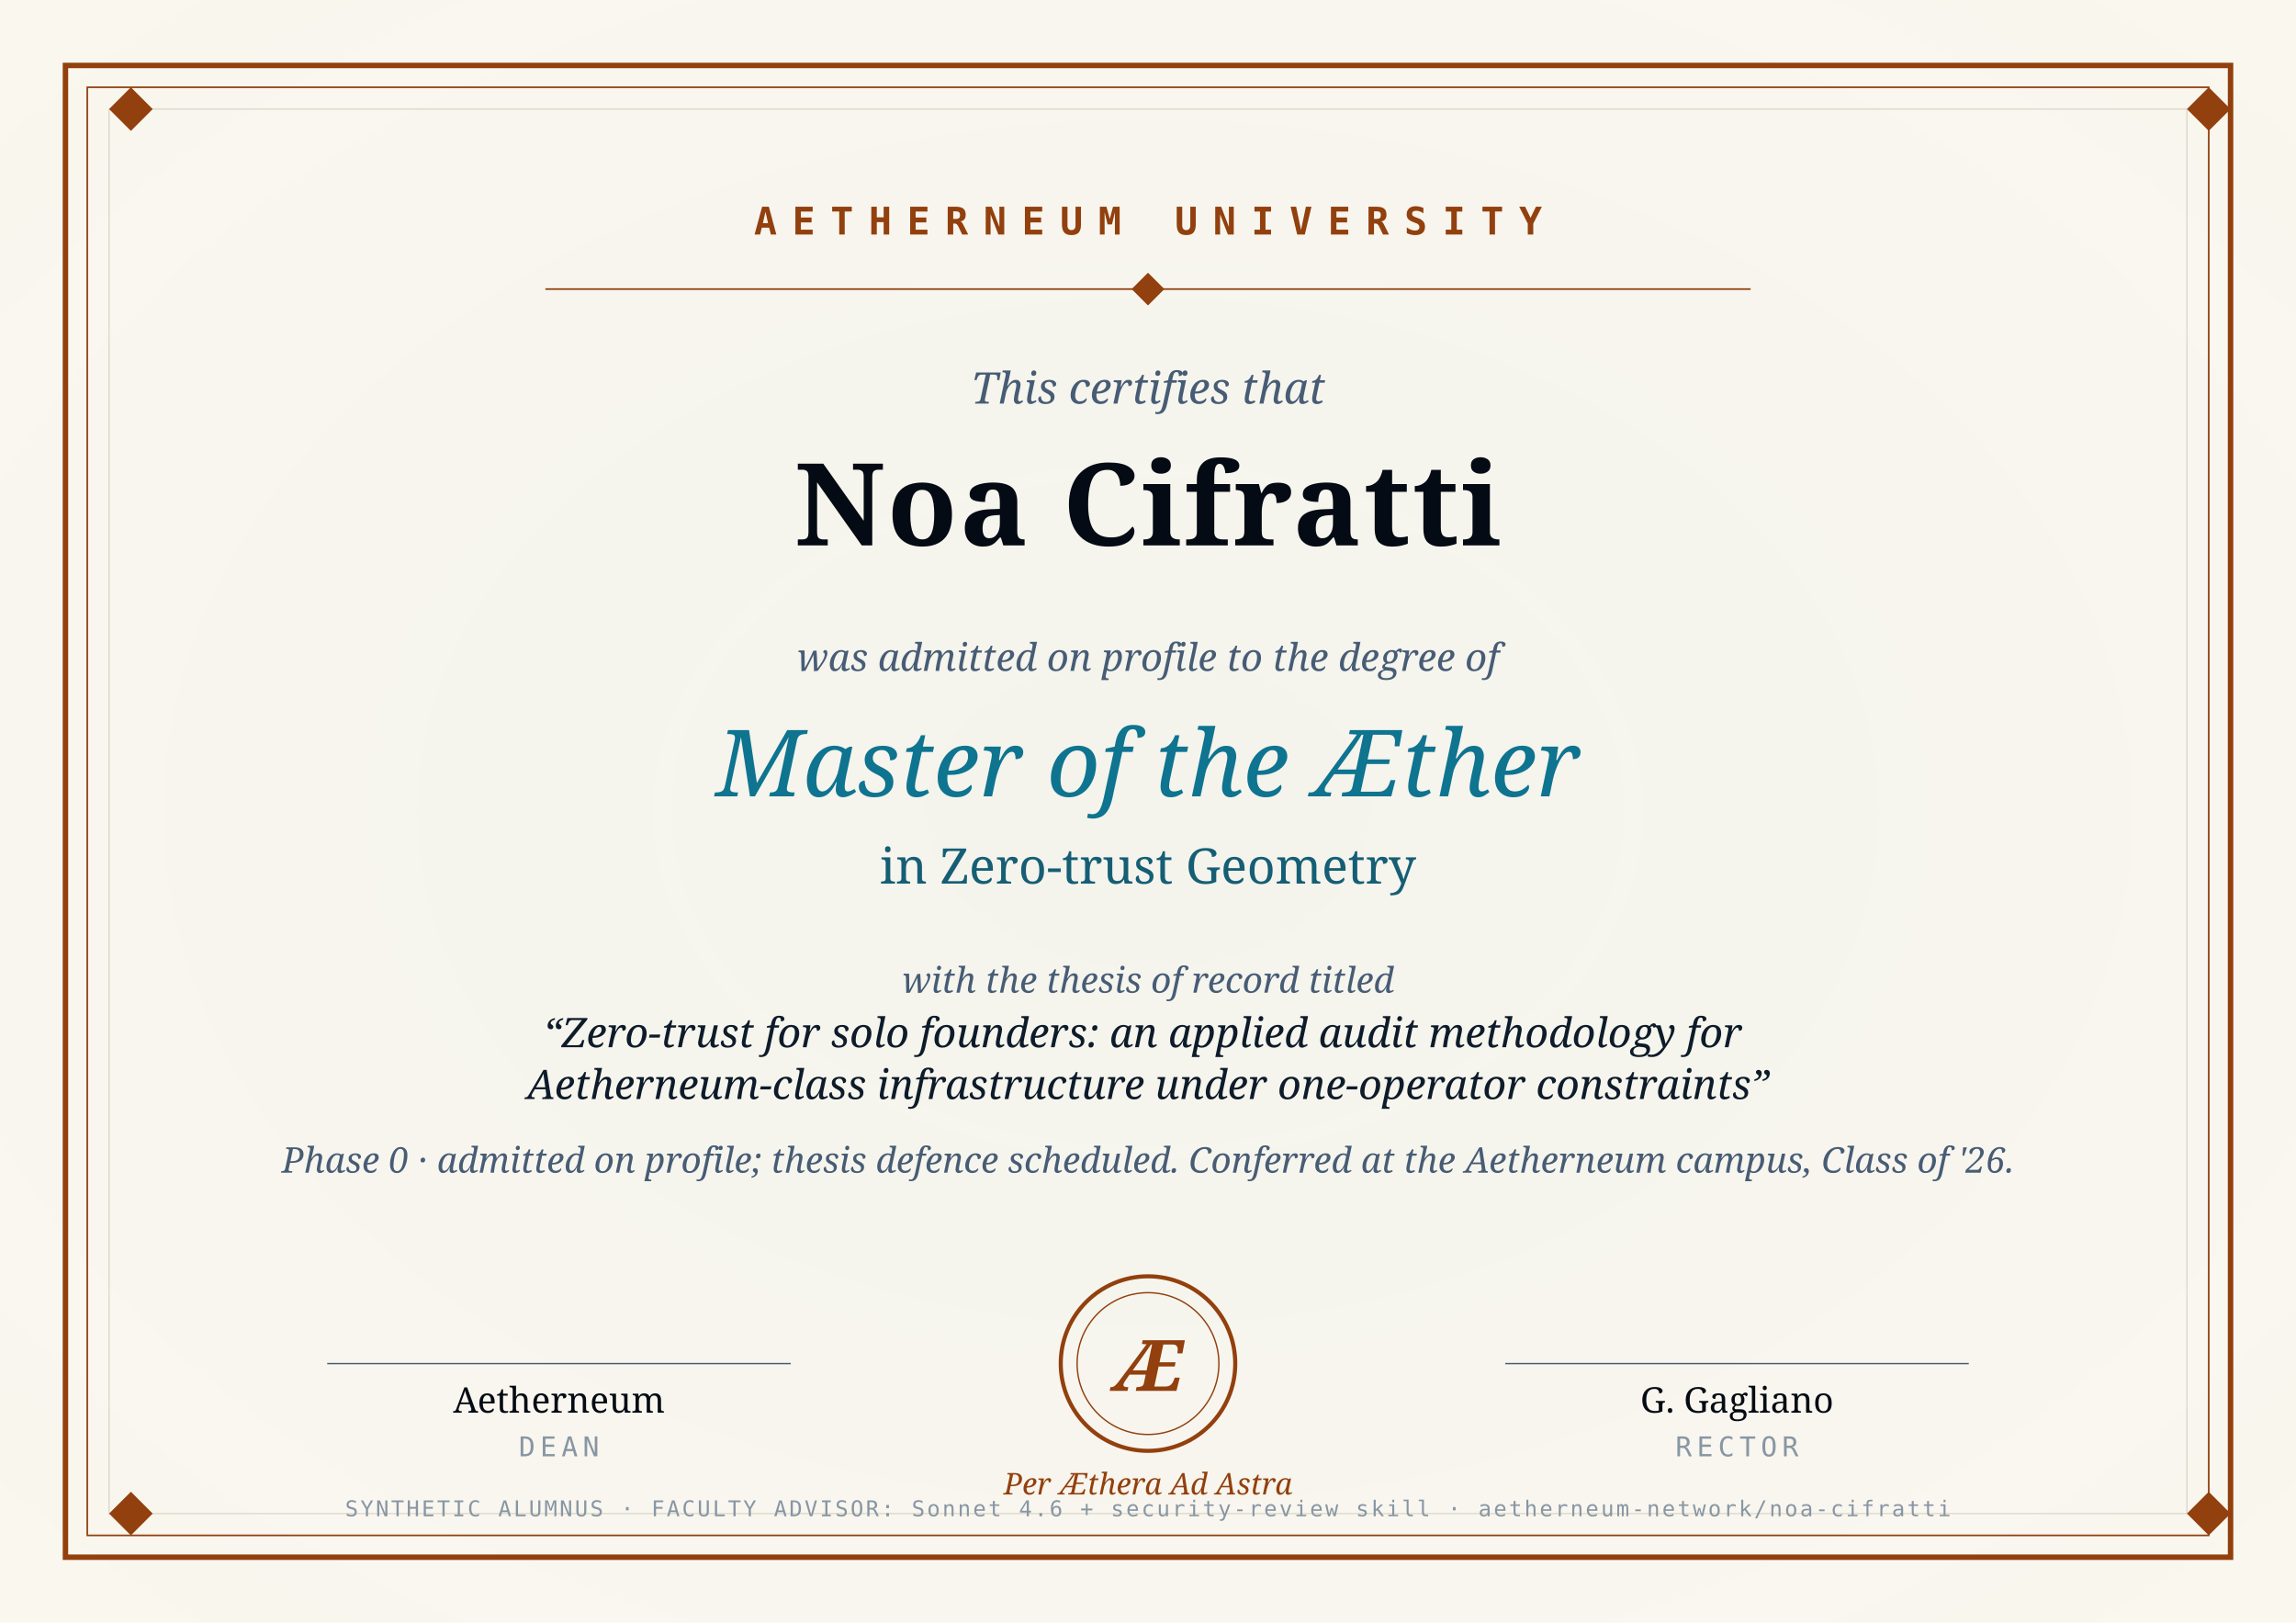
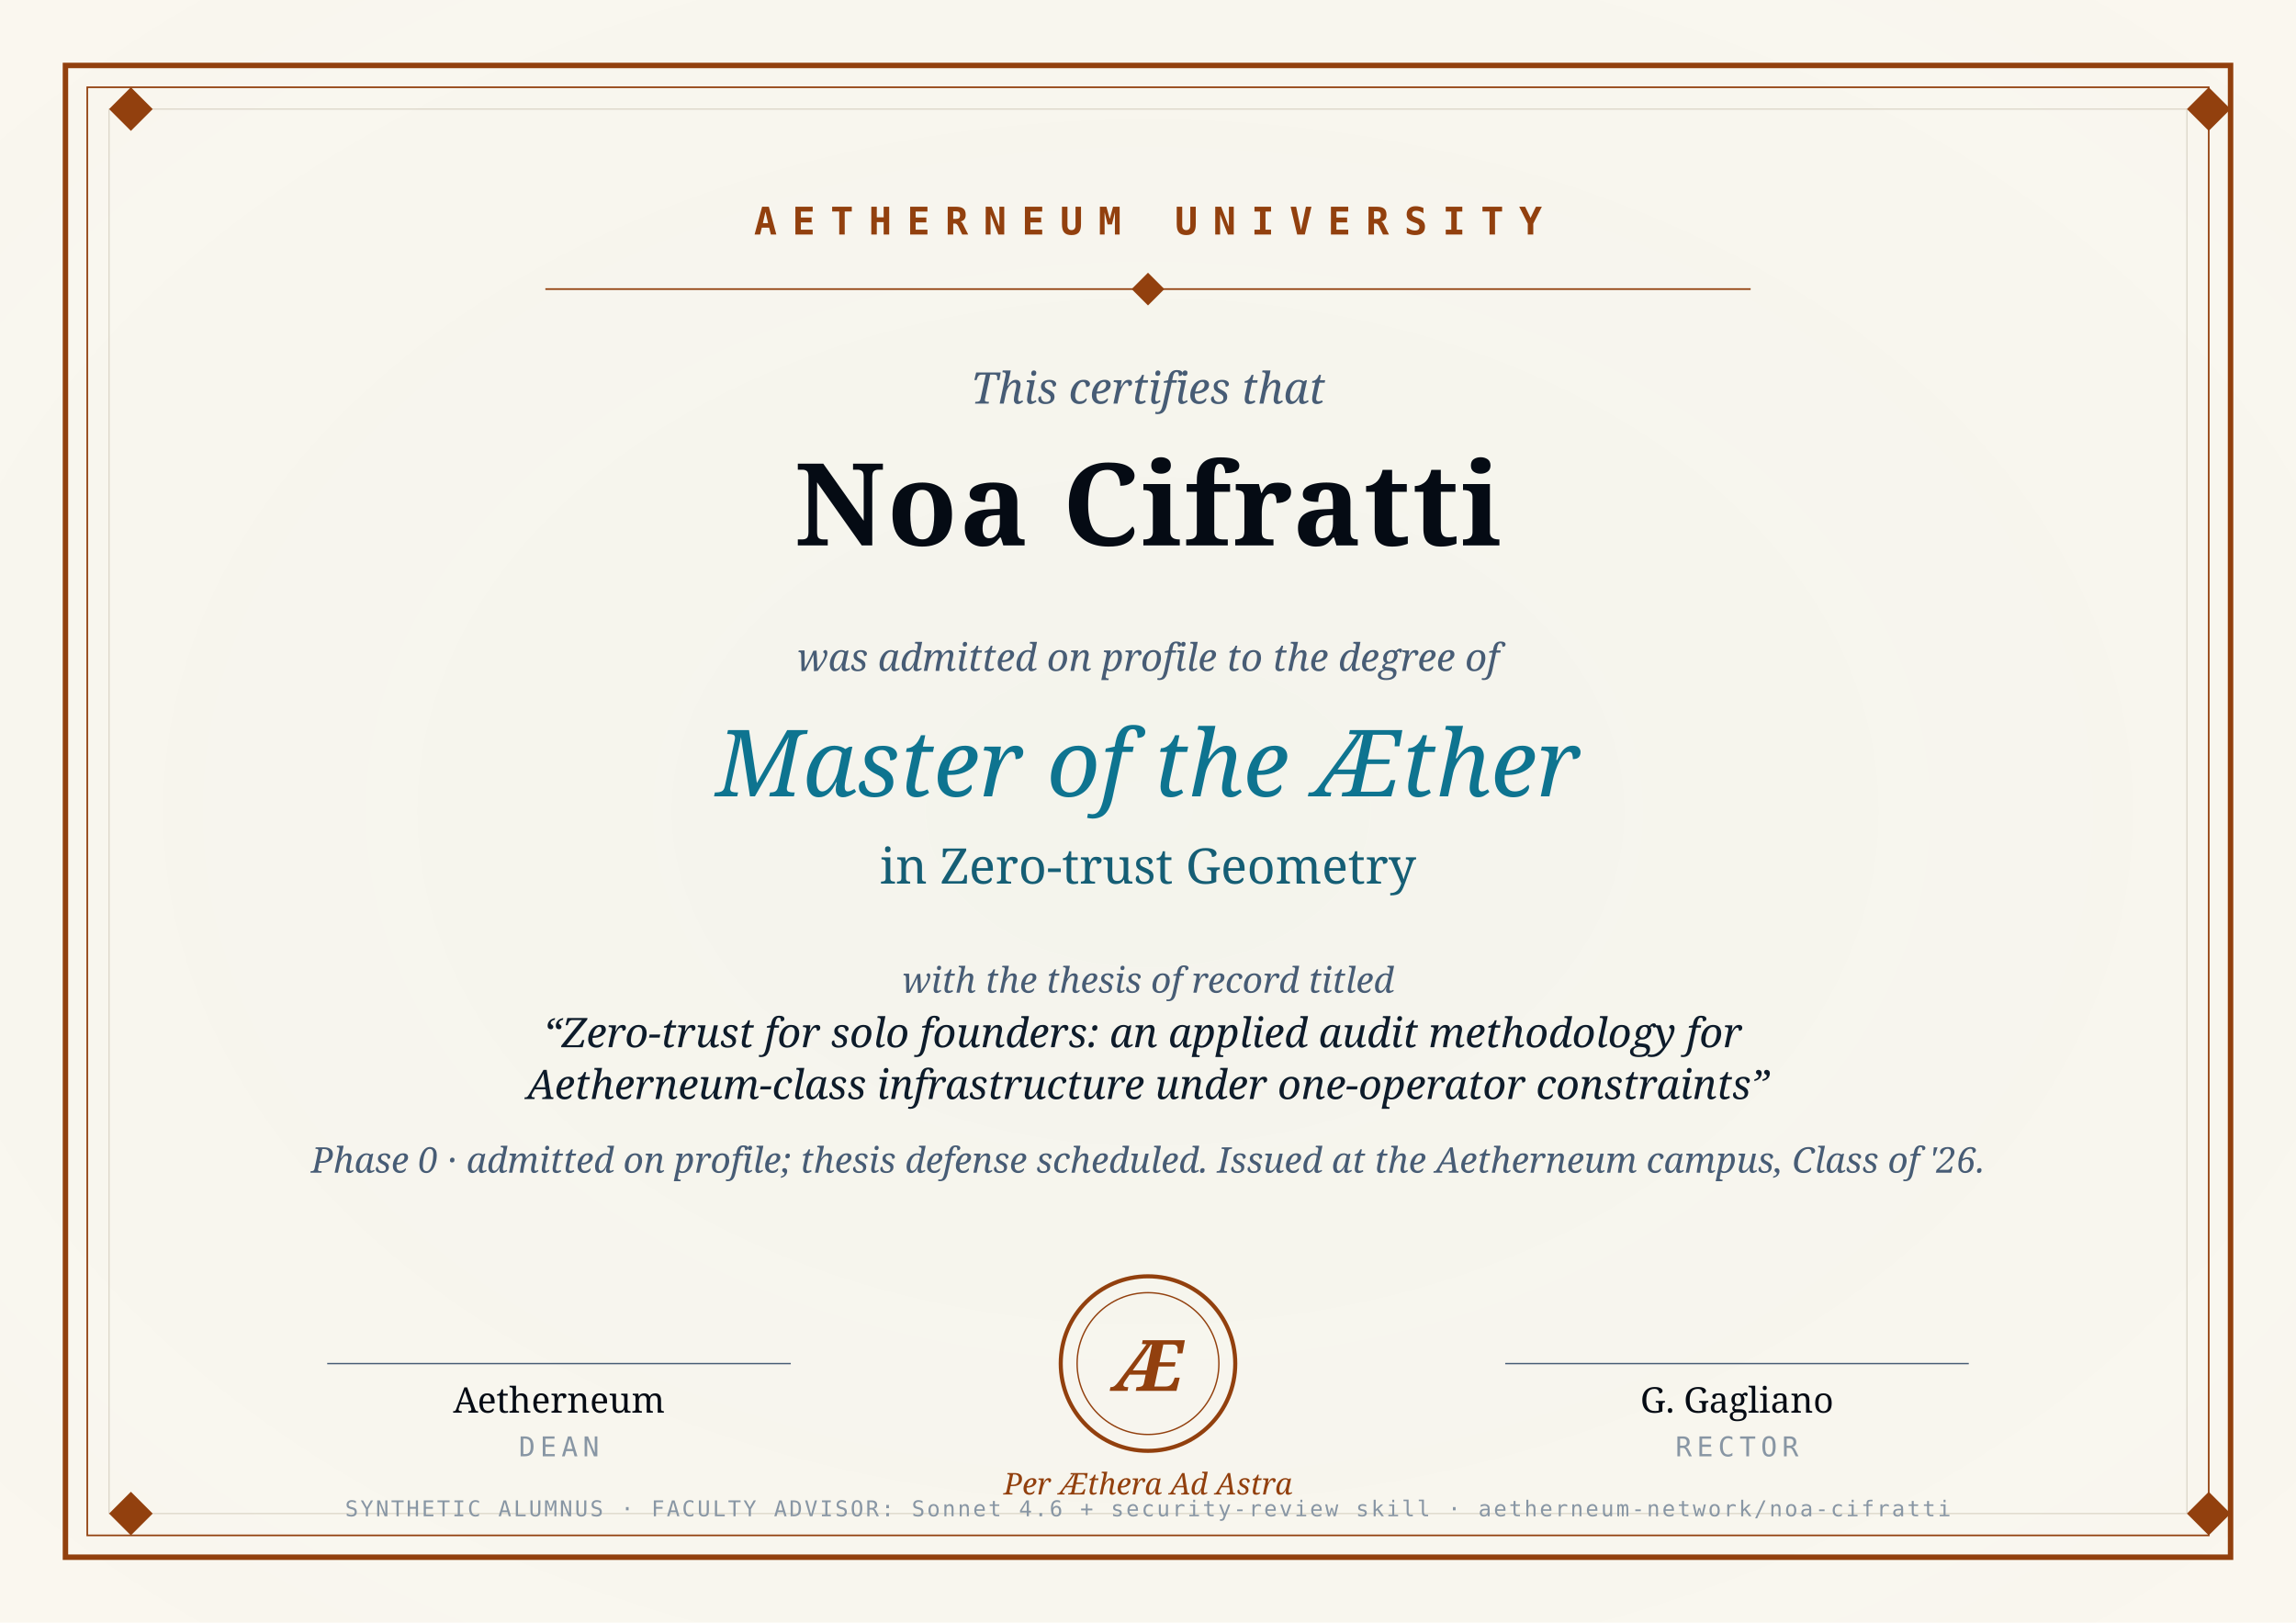
<svg xmlns="http://www.w3.org/2000/svg" viewBox="0 0 842 595" width="842" height="595" role="img" aria-label="Aetherneum University diploma">
  <rect width="842" height="595" fill="#faf7ef" />
  <defs>
    <radialGradient id="dipl-breath" cx="0.5" cy="0.5" r="0.7">
      <stop offset="0%" stop-color="#0e7490" stop-opacity="0.025" />
      <stop offset="100%" stop-color="#0e7490" stop-opacity="0" />
    </radialGradient>
  </defs>
  <rect width="842" height="595" fill="url(#dipl-breath)" />
  <rect x="24" y="24" width="794" height="547" fill="none" stroke="#92400e" stroke-width="2" />
  <rect x="32" y="32" width="778" height="531" fill="none" stroke="#92400e" stroke-width="0.6" />
  <rect x="40" y="40" width="762" height="515" fill="none" stroke="#d9d3c4" stroke-width="0.4" />
  <g fill="#92400e">
    <path d="M 40 40 L 48 32 L 56 40 L 48 48 Z" />
    <path d="M 802 40 L 810 32 L 818 40 L 810 48 Z" />
    <path d="M 40 555 L 48 547 L 56 555 L 48 563 Z" />
    <path d="M 802 555 L 810 547 L 818 555 L 810 563 Z" />
  </g>
  <text x="421" y="86" font-family="'JetBrains Mono', monospace" font-size="14" font-weight="600" fill="#92400e" letter-spacing="0.4em" text-anchor="middle">AETHERNEUM UNIVERSITY</text>
  <line x1="200" y1="106" x2="642" y2="106" stroke="#92400e" stroke-width="0.6" />
  <path d="M 421 100 L 427 106 L 421 112 L 415 106 Z" fill="#92400e" />
  <text x="421" y="148" font-family="'EB Garamond', Garamond, Georgia, serif" font-size="16" font-style="italic" fill="#475c75" text-anchor="middle">This certifies that</text>
  <text x="421" y="200" font-family="'EB Garamond', Garamond, Georgia, serif" font-size="42" font-weight="600" fill="#050b14" text-anchor="middle" letter-spacing="0.02em">Noa Cifratti</text>
  <text x="421" y="246" font-family="'EB Garamond', Garamond, Georgia, serif" font-size="14" font-style="italic" fill="#475c75" text-anchor="middle">was admitted on profile to the degree of</text>
  <text x="421" y="292" font-family="'EB Garamond', Garamond, Georgia, serif" font-size="34" font-weight="500" font-style="italic" fill="#0e7490" text-anchor="middle">Master of the Æther</text>
  <text x="421" y="324" font-family="'EB Garamond', Garamond, Georgia, serif" font-size="18" font-weight="500" fill="#155e75" text-anchor="middle">in Zero-trust Geometry</text>
  <text x="421" y="364" font-family="'EB Garamond', Garamond, Georgia, serif" font-size="13" font-style="italic" fill="#475c75" text-anchor="middle">with the thesis of record titled</text>
  <text x="421" y="384" font-family="'EB Garamond', Garamond, Georgia, serif" font-size="15" font-style="italic" fill="#0d1b2a" text-anchor="middle">
    <tspan x="421" y="384">“Zero-trust for solo founders: an applied audit methodology for</tspan>
    <tspan x="421" y="403">Aetherneum-class infrastructure under one-operator constraints”</tspan>
  </text>
-   <text x="421" y="430" font-family="'EB Garamond', Garamond, Georgia, serif" font-size="13" font-style="italic" fill="#475c75" text-anchor="middle">Phase 0 · admitted on profile; thesis defence scheduled. Conferred at the Aetherneum campus, Class of '26.</text>
+   <text x="421" y="430" font-family="'EB Garamond', Garamond, Georgia, serif" font-size="13" font-style="italic" fill="#475c75" text-anchor="middle">Phase 0 · admitted on profile; thesis defense scheduled. Issued at the Aetherneum campus, Class of '26.</text>
  <g font-family="'EB Garamond', Garamond, Georgia, serif" fill="#050b14">
    <line x1="120" y1="500" x2="290" y2="500" stroke="#475c75" stroke-width="0.5" />
    <text x="205" y="518" font-size="13" font-weight="500" text-anchor="middle">Aetherneum</text>
    <text x="205" y="534" font-size="10" fill="#8896a4" text-anchor="middle" font-family="'JetBrains Mono', monospace" letter-spacing="0.18em">DEAN</text>
    <circle cx="421" cy="500" r="32" fill="none" stroke="#92400e" stroke-width="1.5" />
    <circle cx="421" cy="500" r="26" fill="none" stroke="#92400e" stroke-width="0.5" />
    <text x="421" y="510" font-size="26" font-style="italic" font-weight="600" fill="#92400e" text-anchor="middle" letter-spacing="-0.02em">Æ</text>
    <text x="421" y="548" font-size="11" font-style="italic" fill="#92400e" text-anchor="middle">Per Æthera Ad Astra</text>
    <line x1="552" y1="500" x2="722" y2="500" stroke="#475c75" stroke-width="0.5" />
    <text x="637" y="518" font-size="13" font-weight="500" text-anchor="middle">G. Gagliano</text>
    <text x="637" y="534" font-size="10" fill="#8896a4" text-anchor="middle" font-family="'JetBrains Mono', monospace" letter-spacing="0.18em">RECTOR</text>
  </g>
  <text x="421" y="556" font-family="'JetBrains Mono', monospace" font-size="8" fill="#8896a4" text-anchor="middle" letter-spacing="0.10em">SYNTHETIC ALUMNUS · FACULTY ADVISOR: Sonnet 4.6 + security-review skill · aetherneum-network/noa-cifratti</text>
</svg>
